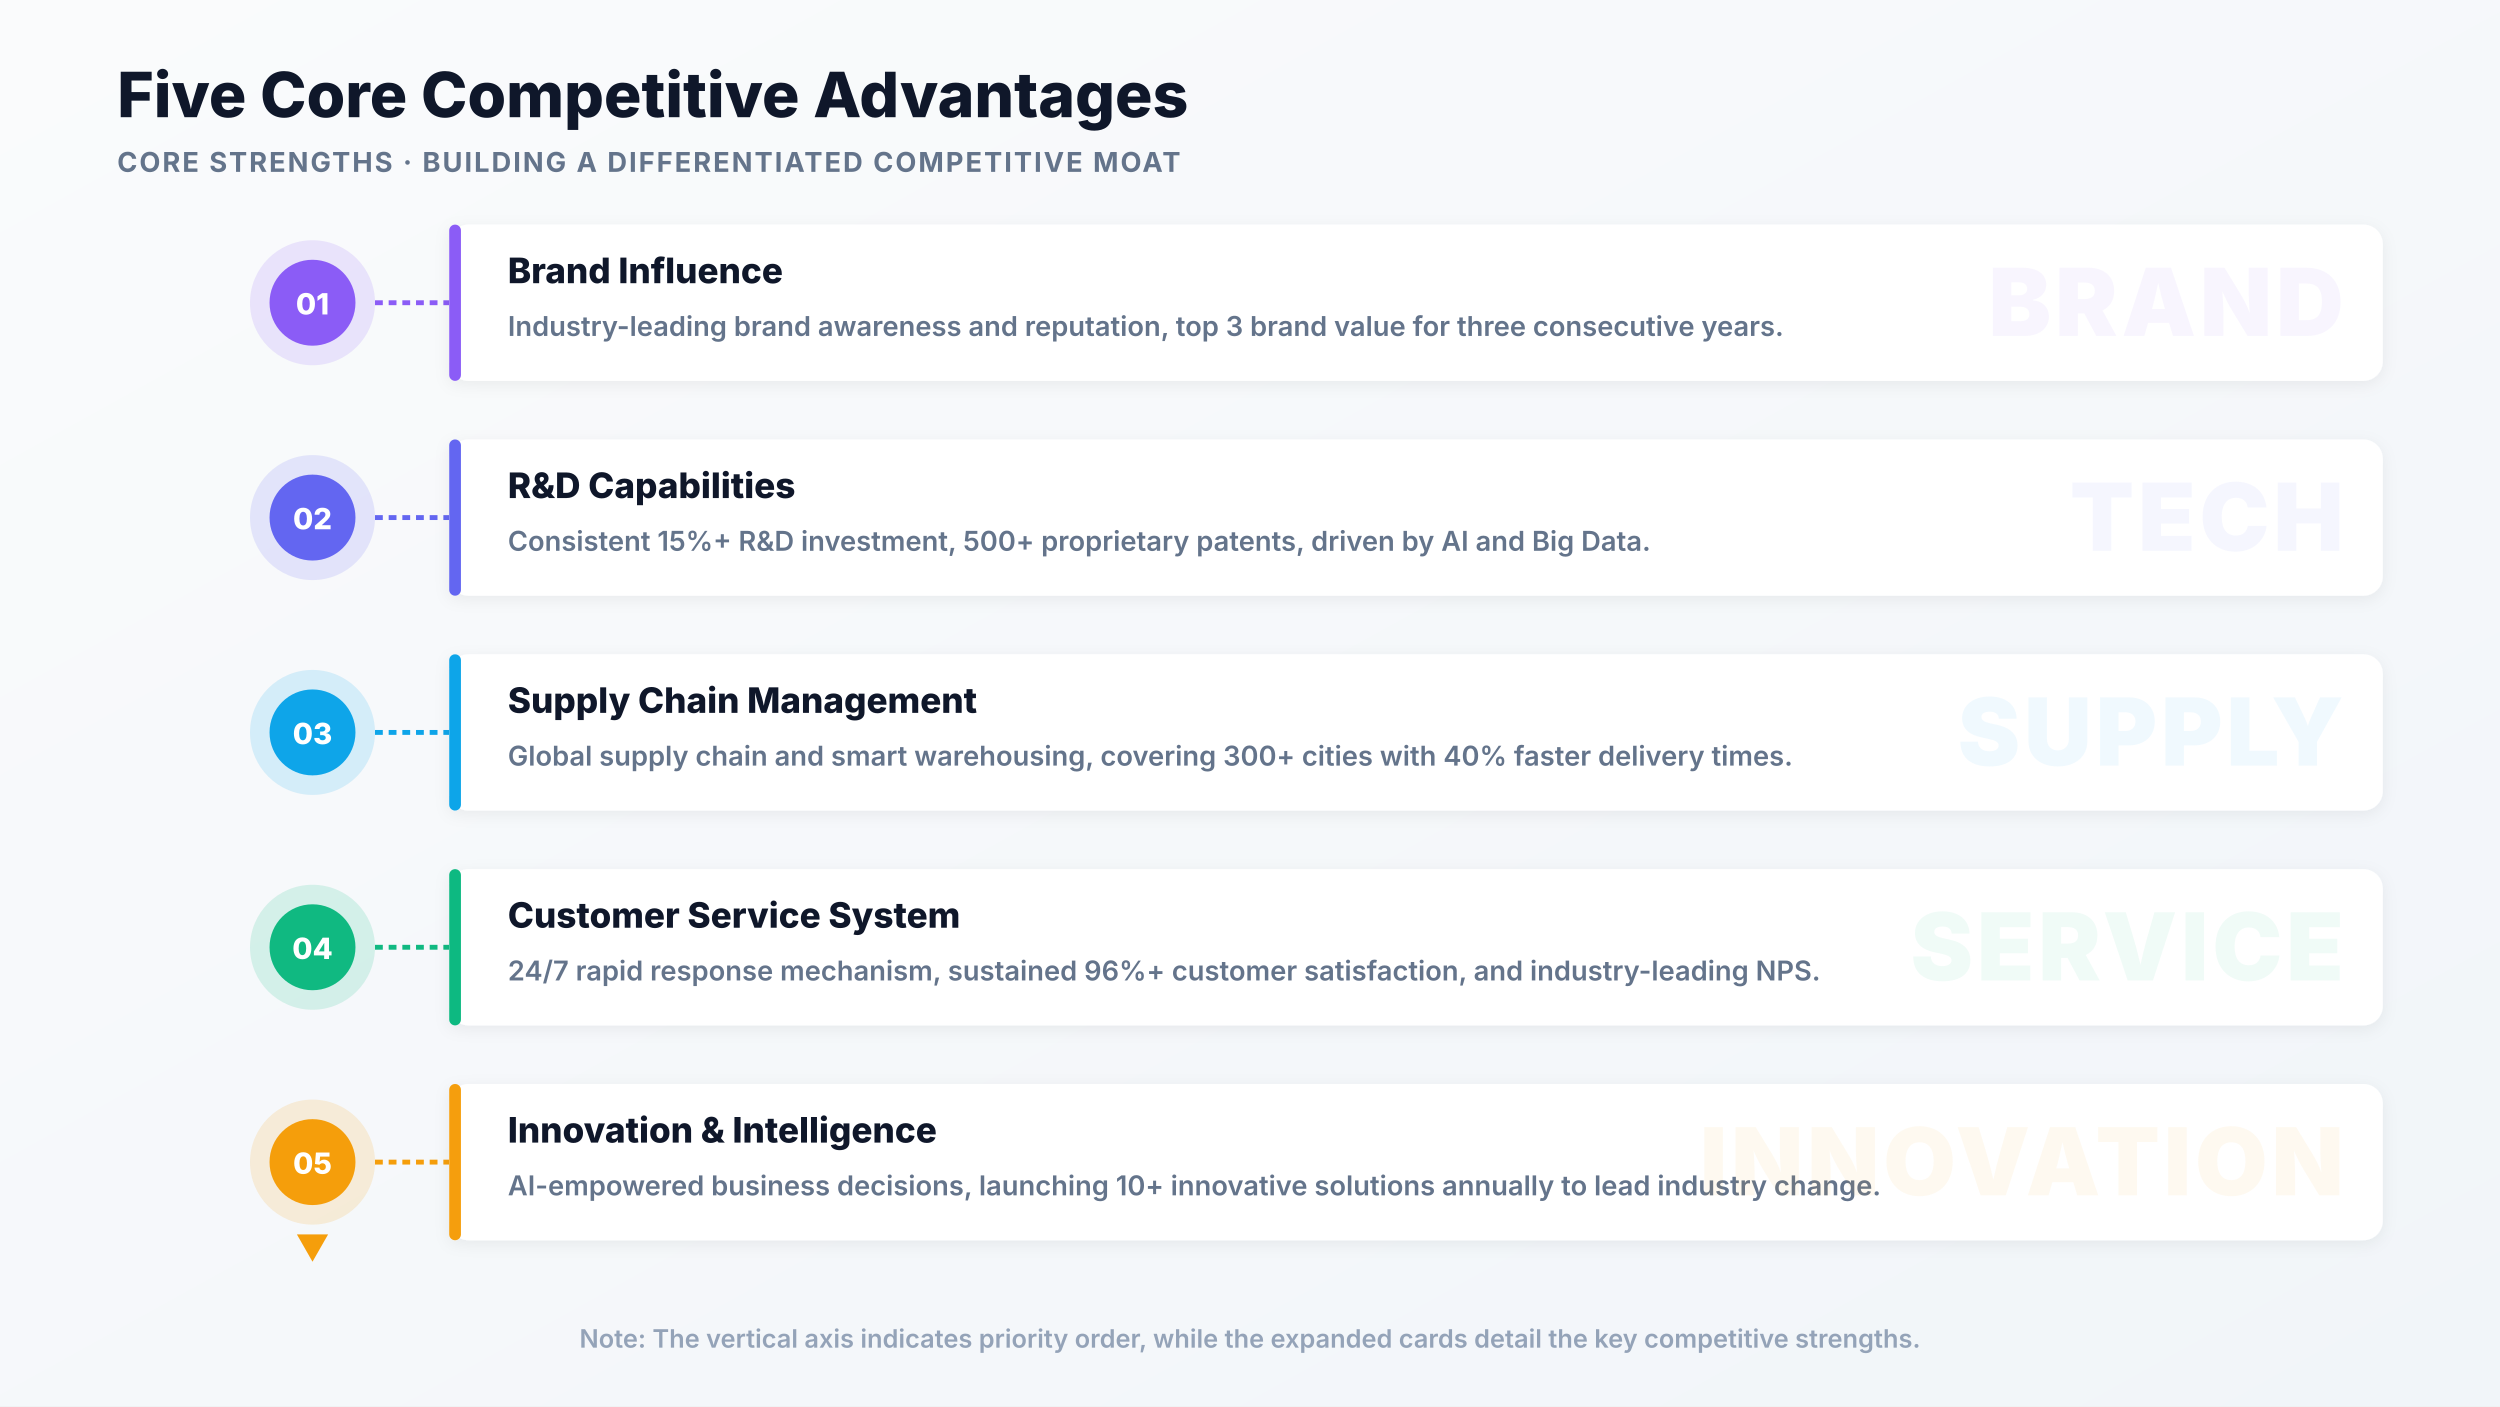
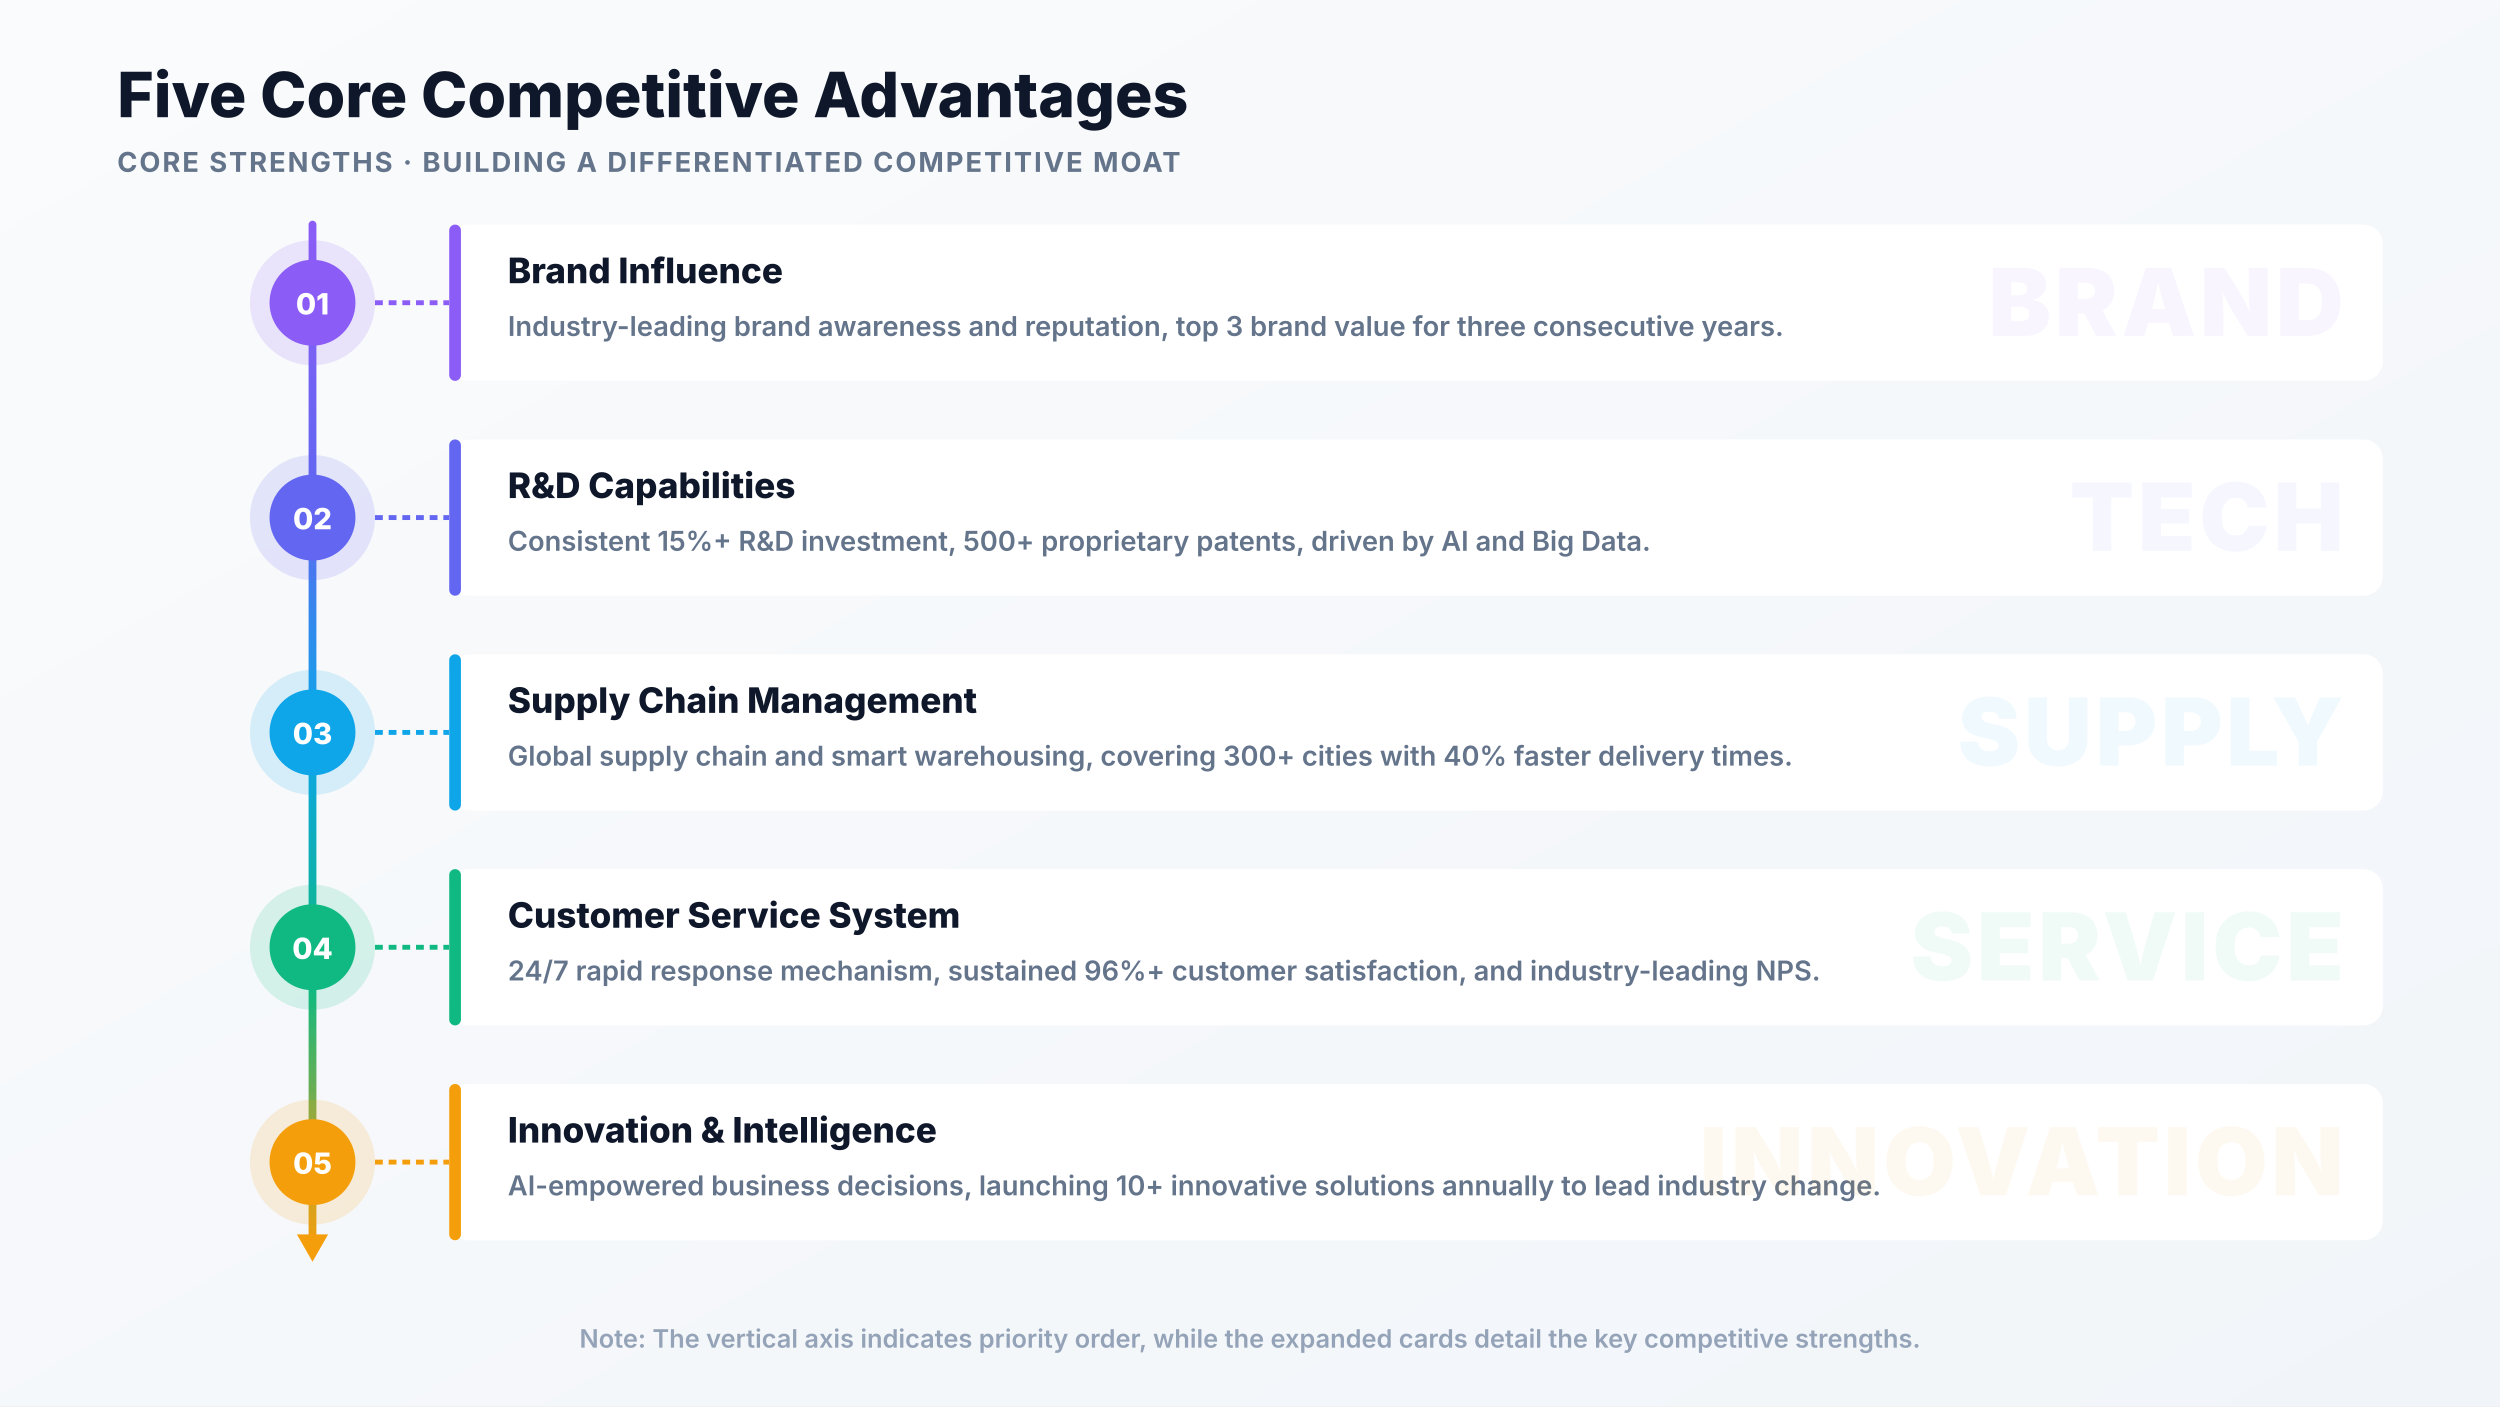
<svg xmlns="http://www.w3.org/2000/svg" viewBox="0 0 1280 720" width="1280" height="720">
  <defs>
    <linearGradient id="bgGrad" x1="0%" y1="0%" x2="100%" y2="100%">
      <stop offset="0%" stop-color="#FAFBFC" />
      <stop offset="100%" stop-color="#F1F5F9" />
    </linearGradient>
    <linearGradient id="lineGrad" x1="0%" y1="0%" x2="0%" y2="100%">
      <stop offset="0%" stop-color="#8B5CF6" />
      <stop offset="25%" stop-color="#6366F1" />
      <stop offset="50%" stop-color="#0EA5E9" />
      <stop offset="75%" stop-color="#10B981" />
      <stop offset="100%" stop-color="#F59E0B" />
    </linearGradient>
-     <filter id="cardShadow" x="-5%" y="-15%" width="110%" height="135%">
-       <feGaussianBlur in="SourceAlpha" stdDeviation="4" />
-       <feOffset dx="0" dy="2" />
-       <feComponentTransfer>
-         <feFuncA type="linear" slope="0.06" />
-       </feComponentTransfer>
-       <feMerge>
-         <feMergeNode />
-         <feMergeNode in="SourceGraphic" />
-       </feMerge>
-     </filter>
  </defs>
  <rect width="1280" height="720" fill="url(#bgGrad)" />
  <text x="60" y="60" font-family="-apple-system, BlinkMacSystemFont, 'Segoe UI', sans-serif" font-size="32" font-weight="800" fill="#0F172A">Five Core Competitive Advantages</text>
  <text x="60" y="88" font-family="-apple-system, BlinkMacSystemFont, 'Segoe UI', sans-serif" font-size="14" font-weight="700" fill="#64748B" letter-spacing="1">CORE STRENGTHS · BUILDING A DIFFERENTIATED COMPETITIVE MOAT</text>
-   <line x1="160" y1="115" x2="160" y2="635" stroke="url(#lineGrad)" stroke-width="4" stroke-linecap="round" />
+   <rect x="158" y="113" width="4" height="524" rx="2" fill="url(#lineGrad)" />
  <polygon points="160,646 168,632 152,632" fill="#F59E0B" />
-   <circle cx="160" cy="155" r="32" fill="#8B5CF6" opacity="0.15" />
-   <circle cx="160" cy="155" r="22" fill="#8B5CF6" />
-   <text x="160" y="161" text-anchor="middle" font-family="-apple-system, BlinkMacSystemFont, 'Segoe UI', sans-serif" font-size="15" font-weight="800" fill="#FFFFFF">01</text>
-   <line x1="192" y1="155" x2="230" y2="155" stroke="#8B5CF6" stroke-width="2.5" stroke-dasharray="4,3" />
-   <g filter="url(#cardShadow)">
-     <rect x="230" y="115" width="990" height="80" rx="10" fill="#FFFFFF" />
-     <rect x="230" y="115" width="6" height="80" rx="3" fill="#8B5CF6" />
+   <g id="item-01">
+     <circle cx="160" cy="155" r="32" fill="#8B5CF6" opacity="0.15" />
+     <circle cx="160" cy="155" r="22" fill="#8B5CF6" />
+     <text x="160" y="161" text-anchor="middle" font-family="-apple-system, BlinkMacSystemFont, 'Segoe UI', sans-serif" font-size="15" font-weight="800" fill="#FFFFFF">01</text>
+     <line x1="192" y1="155" x2="230" y2="155" stroke="#8B5CF6" stroke-width="2.5" stroke-dasharray="4,3" />
+     <g>
+       <rect x="230" y="115" width="990" height="80" rx="10" fill="#FFFFFF" />
+       <rect x="230" y="115" width="6" height="80" rx="3" fill="#8B5CF6" />
+     </g>
+     <text x="260" y="145" font-family="-apple-system, BlinkMacSystemFont, 'Segoe UI', sans-serif" font-size="18" font-weight="800" fill="#0F172A">Brand Influence</text>
+     <text x="260" y="172" font-family="-apple-system, BlinkMacSystemFont, 'Segoe UI', sans-serif" font-size="14" font-weight="600" fill="#64748B">Industry-leading brand awareness and reputation, top 3 brand value for three consecutive years.</text>
+     <text x="1200" y="172" text-anchor="end" font-family="-apple-system, BlinkMacSystemFont, 'Segoe UI', sans-serif" font-size="48" font-weight="900" fill="#8B5CF6" fill-opacity="0.06" letter-spacing="2">BRAND</text>
  </g>
-   <text x="260" y="145" font-family="-apple-system, BlinkMacSystemFont, 'Segoe UI', sans-serif" font-size="18" font-weight="800" fill="#0F172A">Brand Influence</text>
-   <text x="260" y="172" font-family="-apple-system, BlinkMacSystemFont, 'Segoe UI', sans-serif" font-size="14" font-weight="600" fill="#64748B">Industry-leading brand awareness and reputation, top 3 brand value for three consecutive years.</text>
-   <text x="1200" y="172" text-anchor="end" font-family="-apple-system, BlinkMacSystemFont, 'Segoe UI', sans-serif" font-size="48" font-weight="900" fill="#8B5CF6" fill-opacity="0.06" letter-spacing="2">BRAND</text>
-   <circle cx="160" cy="265" r="32" fill="#6366F1" opacity="0.15" />
-   <circle cx="160" cy="265" r="22" fill="#6366F1" />
-   <text x="160" y="271" text-anchor="middle" font-family="-apple-system, BlinkMacSystemFont, 'Segoe UI', sans-serif" font-size="15" font-weight="800" fill="#FFFFFF">02</text>
-   <line x1="192" y1="265" x2="230" y2="265" stroke="#6366F1" stroke-width="2.5" stroke-dasharray="4,3" />
-   <g filter="url(#cardShadow)">
-     <rect x="230" y="225" width="990" height="80" rx="10" fill="#FFFFFF" />
-     <rect x="230" y="225" width="6" height="80" rx="3" fill="#6366F1" />
+   <g id="item-02">
+     <circle cx="160" cy="265" r="32" fill="#6366F1" opacity="0.15" />
+     <circle cx="160" cy="265" r="22" fill="#6366F1" />
+     <text x="160" y="271" text-anchor="middle" font-family="-apple-system, BlinkMacSystemFont, 'Segoe UI', sans-serif" font-size="15" font-weight="800" fill="#FFFFFF">02</text>
+     <line x1="192" y1="265" x2="230" y2="265" stroke="#6366F1" stroke-width="2.5" stroke-dasharray="4,3" />
+     <g>
+       <rect x="230" y="225" width="990" height="80" rx="10" fill="#FFFFFF" />
+       <rect x="230" y="225" width="6" height="80" rx="3" fill="#6366F1" />
+     </g>
+     <text x="260" y="255" font-family="-apple-system, BlinkMacSystemFont, 'Segoe UI', sans-serif" font-size="18" font-weight="800" fill="#0F172A">R&amp;D Capabilities</text>
+     <text x="260" y="282" font-family="-apple-system, BlinkMacSystemFont, 'Segoe UI', sans-serif" font-size="14" font-weight="600" fill="#64748B">Consistent 15%+ R&amp;D investment, 500+ proprietary patents, driven by AI and Big Data.</text>
+     <text x="1200" y="282" text-anchor="end" font-family="-apple-system, BlinkMacSystemFont, 'Segoe UI', sans-serif" font-size="48" font-weight="900" fill="#6366F1" fill-opacity="0.06" letter-spacing="2">TECH</text>
  </g>
-   <text x="260" y="255" font-family="-apple-system, BlinkMacSystemFont, 'Segoe UI', sans-serif" font-size="18" font-weight="800" fill="#0F172A">R&amp;D Capabilities</text>
-   <text x="260" y="282" font-family="-apple-system, BlinkMacSystemFont, 'Segoe UI', sans-serif" font-size="14" font-weight="600" fill="#64748B">Consistent 15%+ R&amp;D investment, 500+ proprietary patents, driven by AI and Big Data.</text>
-   <text x="1200" y="282" text-anchor="end" font-family="-apple-system, BlinkMacSystemFont, 'Segoe UI', sans-serif" font-size="48" font-weight="900" fill="#6366F1" fill-opacity="0.06" letter-spacing="2">TECH</text>
-   <circle cx="160" cy="375" r="32" fill="#0EA5E9" opacity="0.15" />
-   <circle cx="160" cy="375" r="22" fill="#0EA5E9" />
-   <text x="160" y="381" text-anchor="middle" font-family="-apple-system, BlinkMacSystemFont, 'Segoe UI', sans-serif" font-size="15" font-weight="800" fill="#FFFFFF">03</text>
-   <line x1="192" y1="375" x2="230" y2="375" stroke="#0EA5E9" stroke-width="2.5" stroke-dasharray="4,3" />
-   <g filter="url(#cardShadow)">
-     <rect x="230" y="335" width="990" height="80" rx="10" fill="#FFFFFF" />
-     <rect x="230" y="335" width="6" height="80" rx="3" fill="#0EA5E9" />
+   <g id="item-03">
+     <circle cx="160" cy="375" r="32" fill="#0EA5E9" opacity="0.15" />
+     <circle cx="160" cy="375" r="22" fill="#0EA5E9" />
+     <text x="160" y="381" text-anchor="middle" font-family="-apple-system, BlinkMacSystemFont, 'Segoe UI', sans-serif" font-size="15" font-weight="800" fill="#FFFFFF">03</text>
+     <line x1="192" y1="375" x2="230" y2="375" stroke="#0EA5E9" stroke-width="2.5" stroke-dasharray="4,3" />
+     <g>
+       <rect x="230" y="335" width="990" height="80" rx="10" fill="#FFFFFF" />
+       <rect x="230" y="335" width="6" height="80" rx="3" fill="#0EA5E9" />
+     </g>
+     <text x="260" y="365" font-family="-apple-system, BlinkMacSystemFont, 'Segoe UI', sans-serif" font-size="18" font-weight="800" fill="#0F172A">Supply Chain Management</text>
+     <text x="260" y="392" font-family="-apple-system, BlinkMacSystemFont, 'Segoe UI', sans-serif" font-size="14" font-weight="600" fill="#64748B">Global supply chain and smart warehousing, covering 300+ cities with 40% faster delivery times.</text>
+     <text x="1200" y="392" text-anchor="end" font-family="-apple-system, BlinkMacSystemFont, 'Segoe UI', sans-serif" font-size="48" font-weight="900" fill="#0EA5E9" fill-opacity="0.06" letter-spacing="2">SUPPLY</text>
  </g>
-   <text x="260" y="365" font-family="-apple-system, BlinkMacSystemFont, 'Segoe UI', sans-serif" font-size="18" font-weight="800" fill="#0F172A">Supply Chain Management</text>
-   <text x="260" y="392" font-family="-apple-system, BlinkMacSystemFont, 'Segoe UI', sans-serif" font-size="14" font-weight="600" fill="#64748B">Global supply chain and smart warehousing, covering 300+ cities with 40% faster delivery times.</text>
-   <text x="1200" y="392" text-anchor="end" font-family="-apple-system, BlinkMacSystemFont, 'Segoe UI', sans-serif" font-size="48" font-weight="900" fill="#0EA5E9" fill-opacity="0.06" letter-spacing="2">SUPPLY</text>
-   <circle cx="160" cy="485" r="32" fill="#10B981" opacity="0.15" />
-   <circle cx="160" cy="485" r="22" fill="#10B981" />
-   <text x="160" y="491" text-anchor="middle" font-family="-apple-system, BlinkMacSystemFont, 'Segoe UI', sans-serif" font-size="15" font-weight="800" fill="#FFFFFF">04</text>
-   <line x1="192" y1="485" x2="230" y2="485" stroke="#10B981" stroke-width="2.5" stroke-dasharray="4,3" />
-   <g filter="url(#cardShadow)">
-     <rect x="230" y="445" width="990" height="80" rx="10" fill="#FFFFFF" />
-     <rect x="230" y="445" width="6" height="80" rx="3" fill="#10B981" />
+   <g id="item-04">
+     <circle cx="160" cy="485" r="32" fill="#10B981" opacity="0.15" />
+     <circle cx="160" cy="485" r="22" fill="#10B981" />
+     <text x="160" y="491" text-anchor="middle" font-family="-apple-system, BlinkMacSystemFont, 'Segoe UI', sans-serif" font-size="15" font-weight="800" fill="#FFFFFF">04</text>
+     <line x1="192" y1="485" x2="230" y2="485" stroke="#10B981" stroke-width="2.5" stroke-dasharray="4,3" />
+     <g>
+       <rect x="230" y="445" width="990" height="80" rx="10" fill="#FFFFFF" />
+       <rect x="230" y="445" width="6" height="80" rx="3" fill="#10B981" />
+     </g>
+     <text x="260" y="475" font-family="-apple-system, BlinkMacSystemFont, 'Segoe UI', sans-serif" font-size="18" font-weight="800" fill="#0F172A">Customer Service System</text>
+     <text x="260" y="502" font-family="-apple-system, BlinkMacSystemFont, 'Segoe UI', sans-serif" font-size="14" font-weight="600" fill="#64748B">24/7 rapid response mechanism, sustained 96%+ customer satisfaction, and industry-leading NPS.</text>
+     <text x="1200" y="502" text-anchor="end" font-family="-apple-system, BlinkMacSystemFont, 'Segoe UI', sans-serif" font-size="48" font-weight="900" fill="#10B981" fill-opacity="0.06" letter-spacing="2">SERVICE</text>
  </g>
-   <text x="260" y="475" font-family="-apple-system, BlinkMacSystemFont, 'Segoe UI', sans-serif" font-size="18" font-weight="800" fill="#0F172A">Customer Service System</text>
-   <text x="260" y="502" font-family="-apple-system, BlinkMacSystemFont, 'Segoe UI', sans-serif" font-size="14" font-weight="600" fill="#64748B">24/7 rapid response mechanism, sustained 96%+ customer satisfaction, and industry-leading NPS.</text>
-   <text x="1200" y="502" text-anchor="end" font-family="-apple-system, BlinkMacSystemFont, 'Segoe UI', sans-serif" font-size="48" font-weight="900" fill="#10B981" fill-opacity="0.06" letter-spacing="2">SERVICE</text>
-   <circle cx="160" cy="595" r="32" fill="#F59E0B" opacity="0.15" />
-   <circle cx="160" cy="595" r="22" fill="#F59E0B" />
-   <text x="160" y="601" text-anchor="middle" font-family="-apple-system, BlinkMacSystemFont, 'Segoe UI', sans-serif" font-size="15" font-weight="800" fill="#FFFFFF">05</text>
-   <line x1="192" y1="595" x2="230" y2="595" stroke="#F59E0B" stroke-width="2.5" stroke-dasharray="4,3" />
-   <g filter="url(#cardShadow)">
-     <rect x="230" y="555" width="990" height="80" rx="10" fill="#FFFFFF" />
-     <rect x="230" y="555" width="6" height="80" rx="3" fill="#F59E0B" />
+   <g id="item-05">
+     <circle cx="160" cy="595" r="32" fill="#F59E0B" opacity="0.15" />
+     <circle cx="160" cy="595" r="22" fill="#F59E0B" />
+     <text x="160" y="601" text-anchor="middle" font-family="-apple-system, BlinkMacSystemFont, 'Segoe UI', sans-serif" font-size="15" font-weight="800" fill="#FFFFFF">05</text>
+     <line x1="192" y1="595" x2="230" y2="595" stroke="#F59E0B" stroke-width="2.5" stroke-dasharray="4,3" />
+     <g>
+       <rect x="230" y="555" width="990" height="80" rx="10" fill="#FFFFFF" />
+       <rect x="230" y="555" width="6" height="80" rx="3" fill="#F59E0B" />
+     </g>
+     <text x="260" y="585" font-family="-apple-system, BlinkMacSystemFont, 'Segoe UI', sans-serif" font-size="18" font-weight="800" fill="#0F172A">Innovation &amp; Intelligence</text>
+     <text x="260" y="612" font-family="-apple-system, BlinkMacSystemFont, 'Segoe UI', sans-serif" font-size="14" font-weight="600" fill="#64748B">AI-empowered business decisions, launching 10+ innovative solutions annually to lead industry change.</text>
+     <text x="1200" y="612" text-anchor="end" font-family="-apple-system, BlinkMacSystemFont, 'Segoe UI', sans-serif" font-size="48" font-weight="900" fill="#F59E0B" fill-opacity="0.06" letter-spacing="2">INNOVATION</text>
  </g>
-   <text x="260" y="585" font-family="-apple-system, BlinkMacSystemFont, 'Segoe UI', sans-serif" font-size="18" font-weight="800" fill="#0F172A">Innovation &amp; Intelligence</text>
-   <text x="260" y="612" font-family="-apple-system, BlinkMacSystemFont, 'Segoe UI', sans-serif" font-size="14" font-weight="600" fill="#64748B">AI-empowered business decisions, launching 10+ innovative solutions annually to lead industry change.</text>
-   <text x="1200" y="612" text-anchor="end" font-family="-apple-system, BlinkMacSystemFont, 'Segoe UI', sans-serif" font-size="48" font-weight="900" fill="#F59E0B" fill-opacity="0.06" letter-spacing="2">INNOVATION</text>
  <text x="640" y="690" text-anchor="middle" font-family="-apple-system, BlinkMacSystemFont, 'Segoe UI', sans-serif" font-size="13" font-weight="600" fill="#94A3B8">Note: The vertical axis indicates priority order, while the expanded cards detail the key competitive strengths.</text>
</svg>
